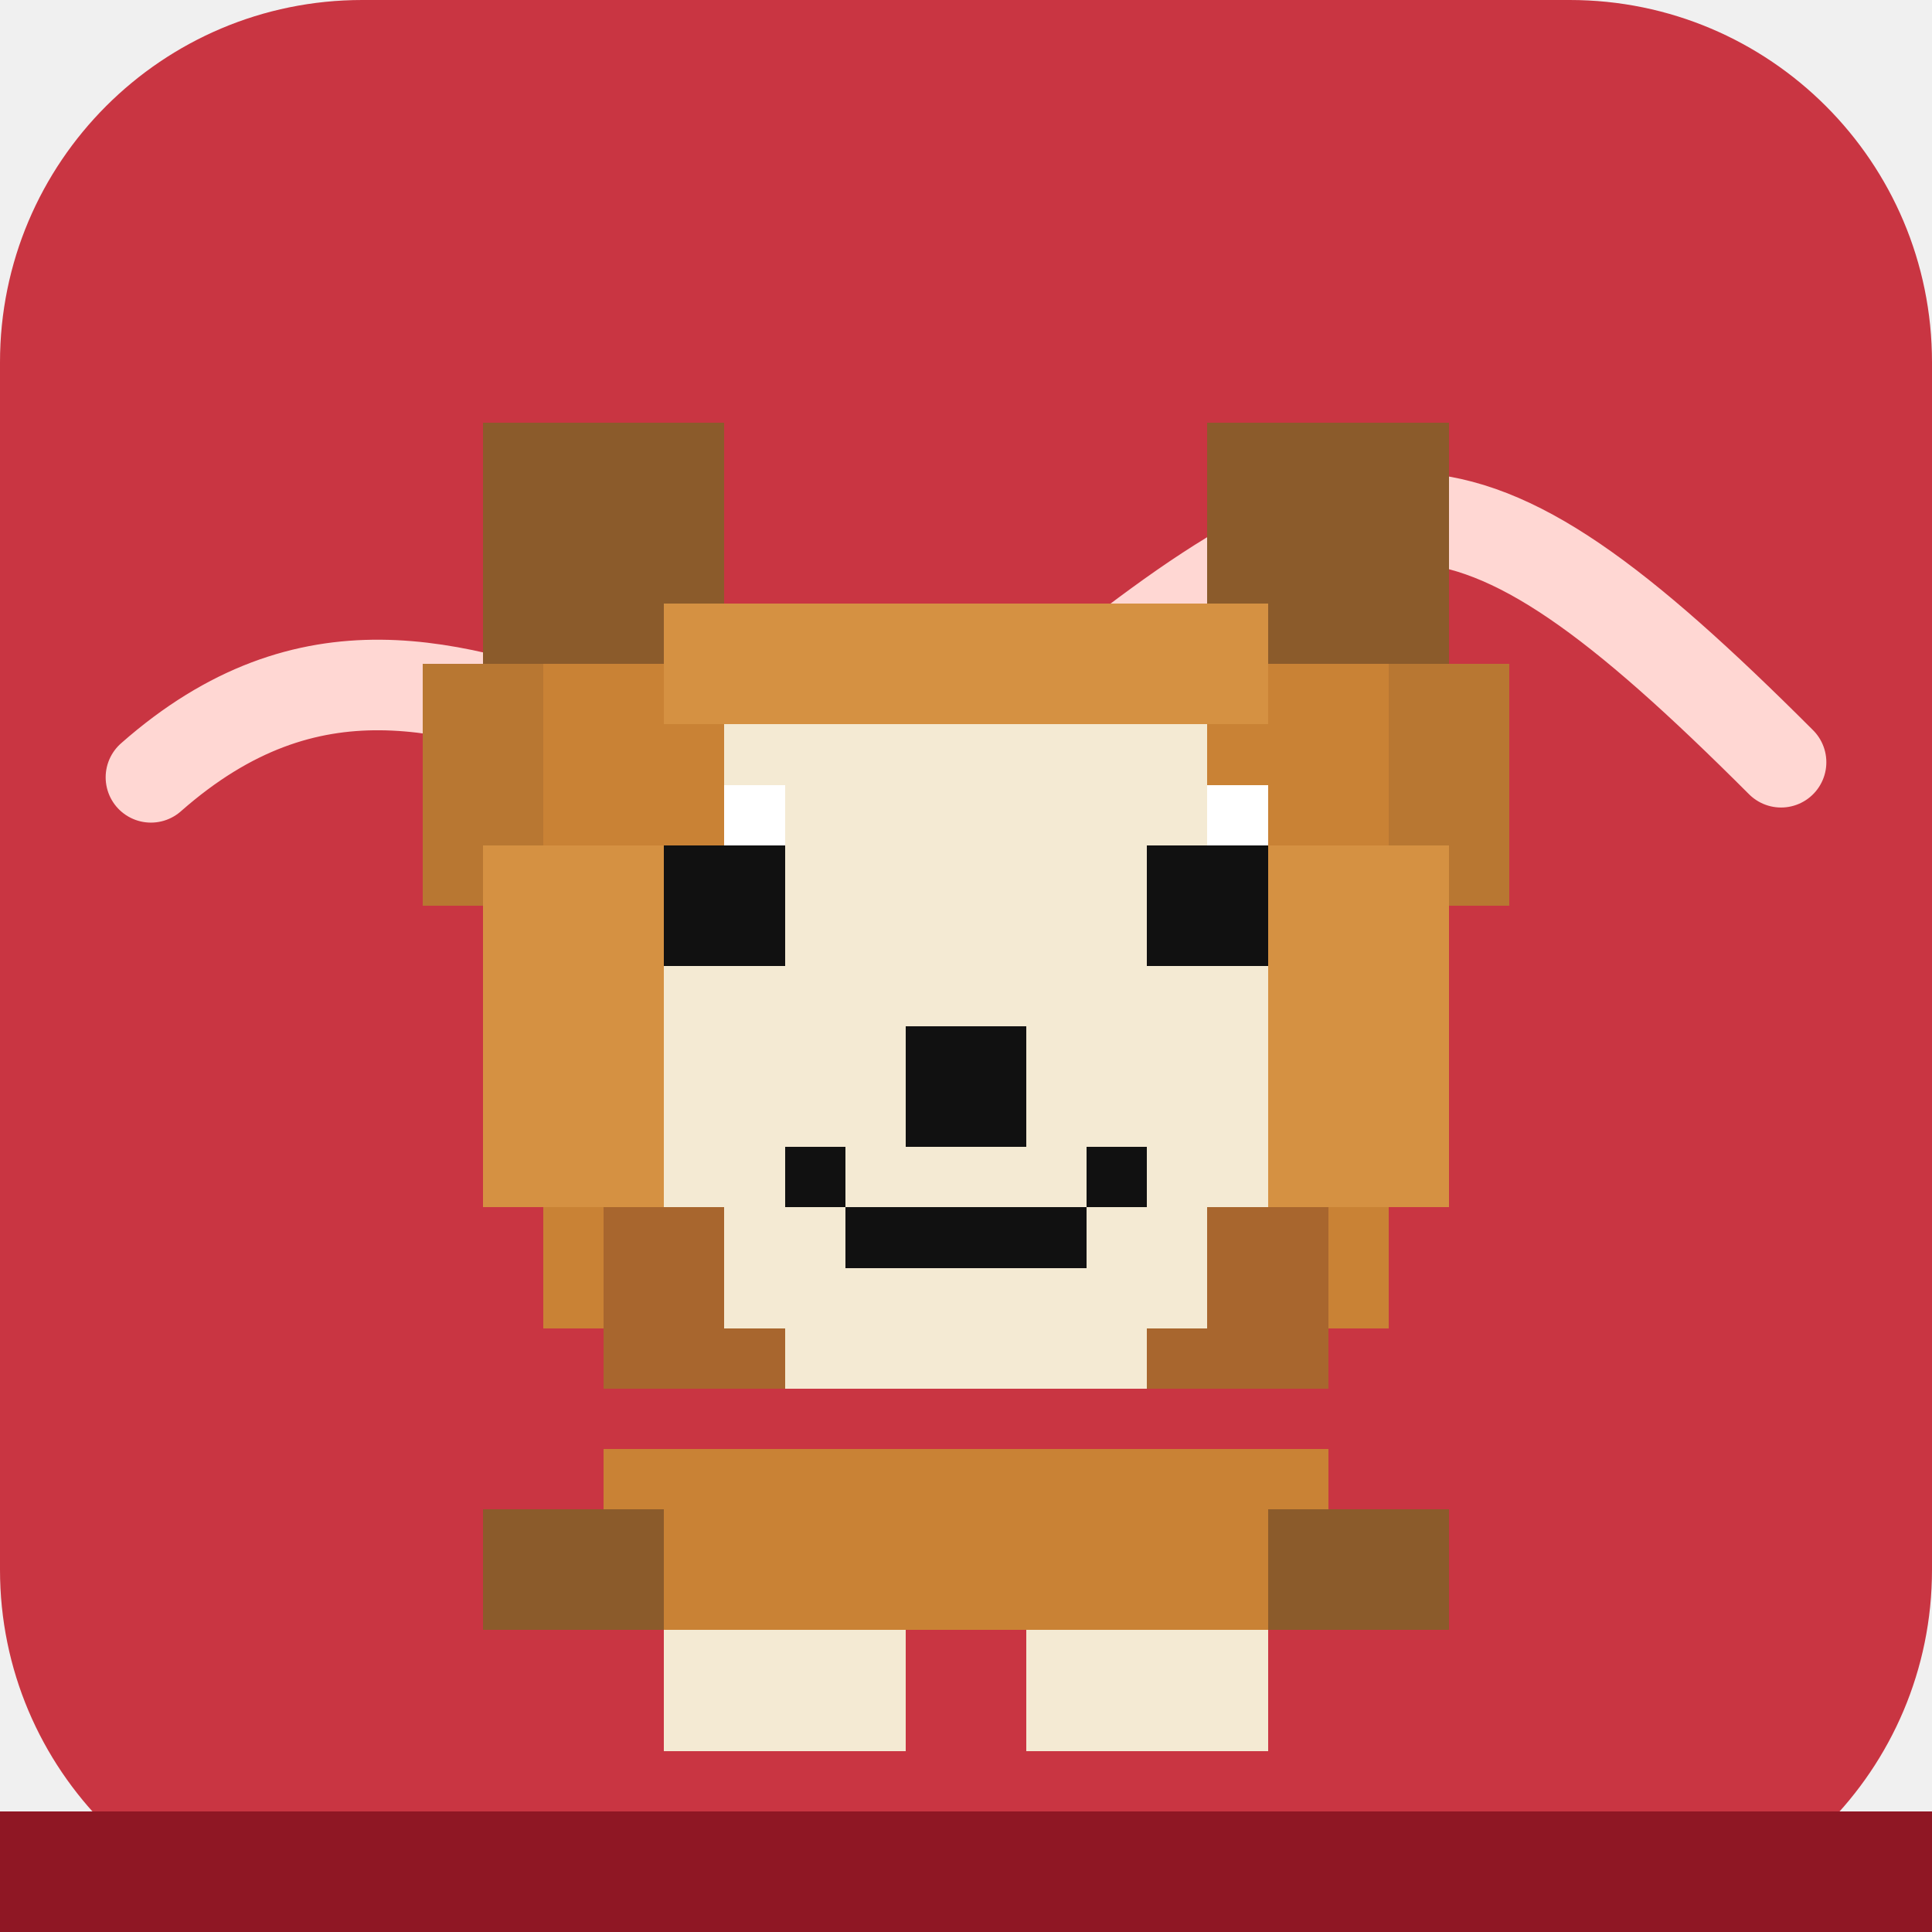
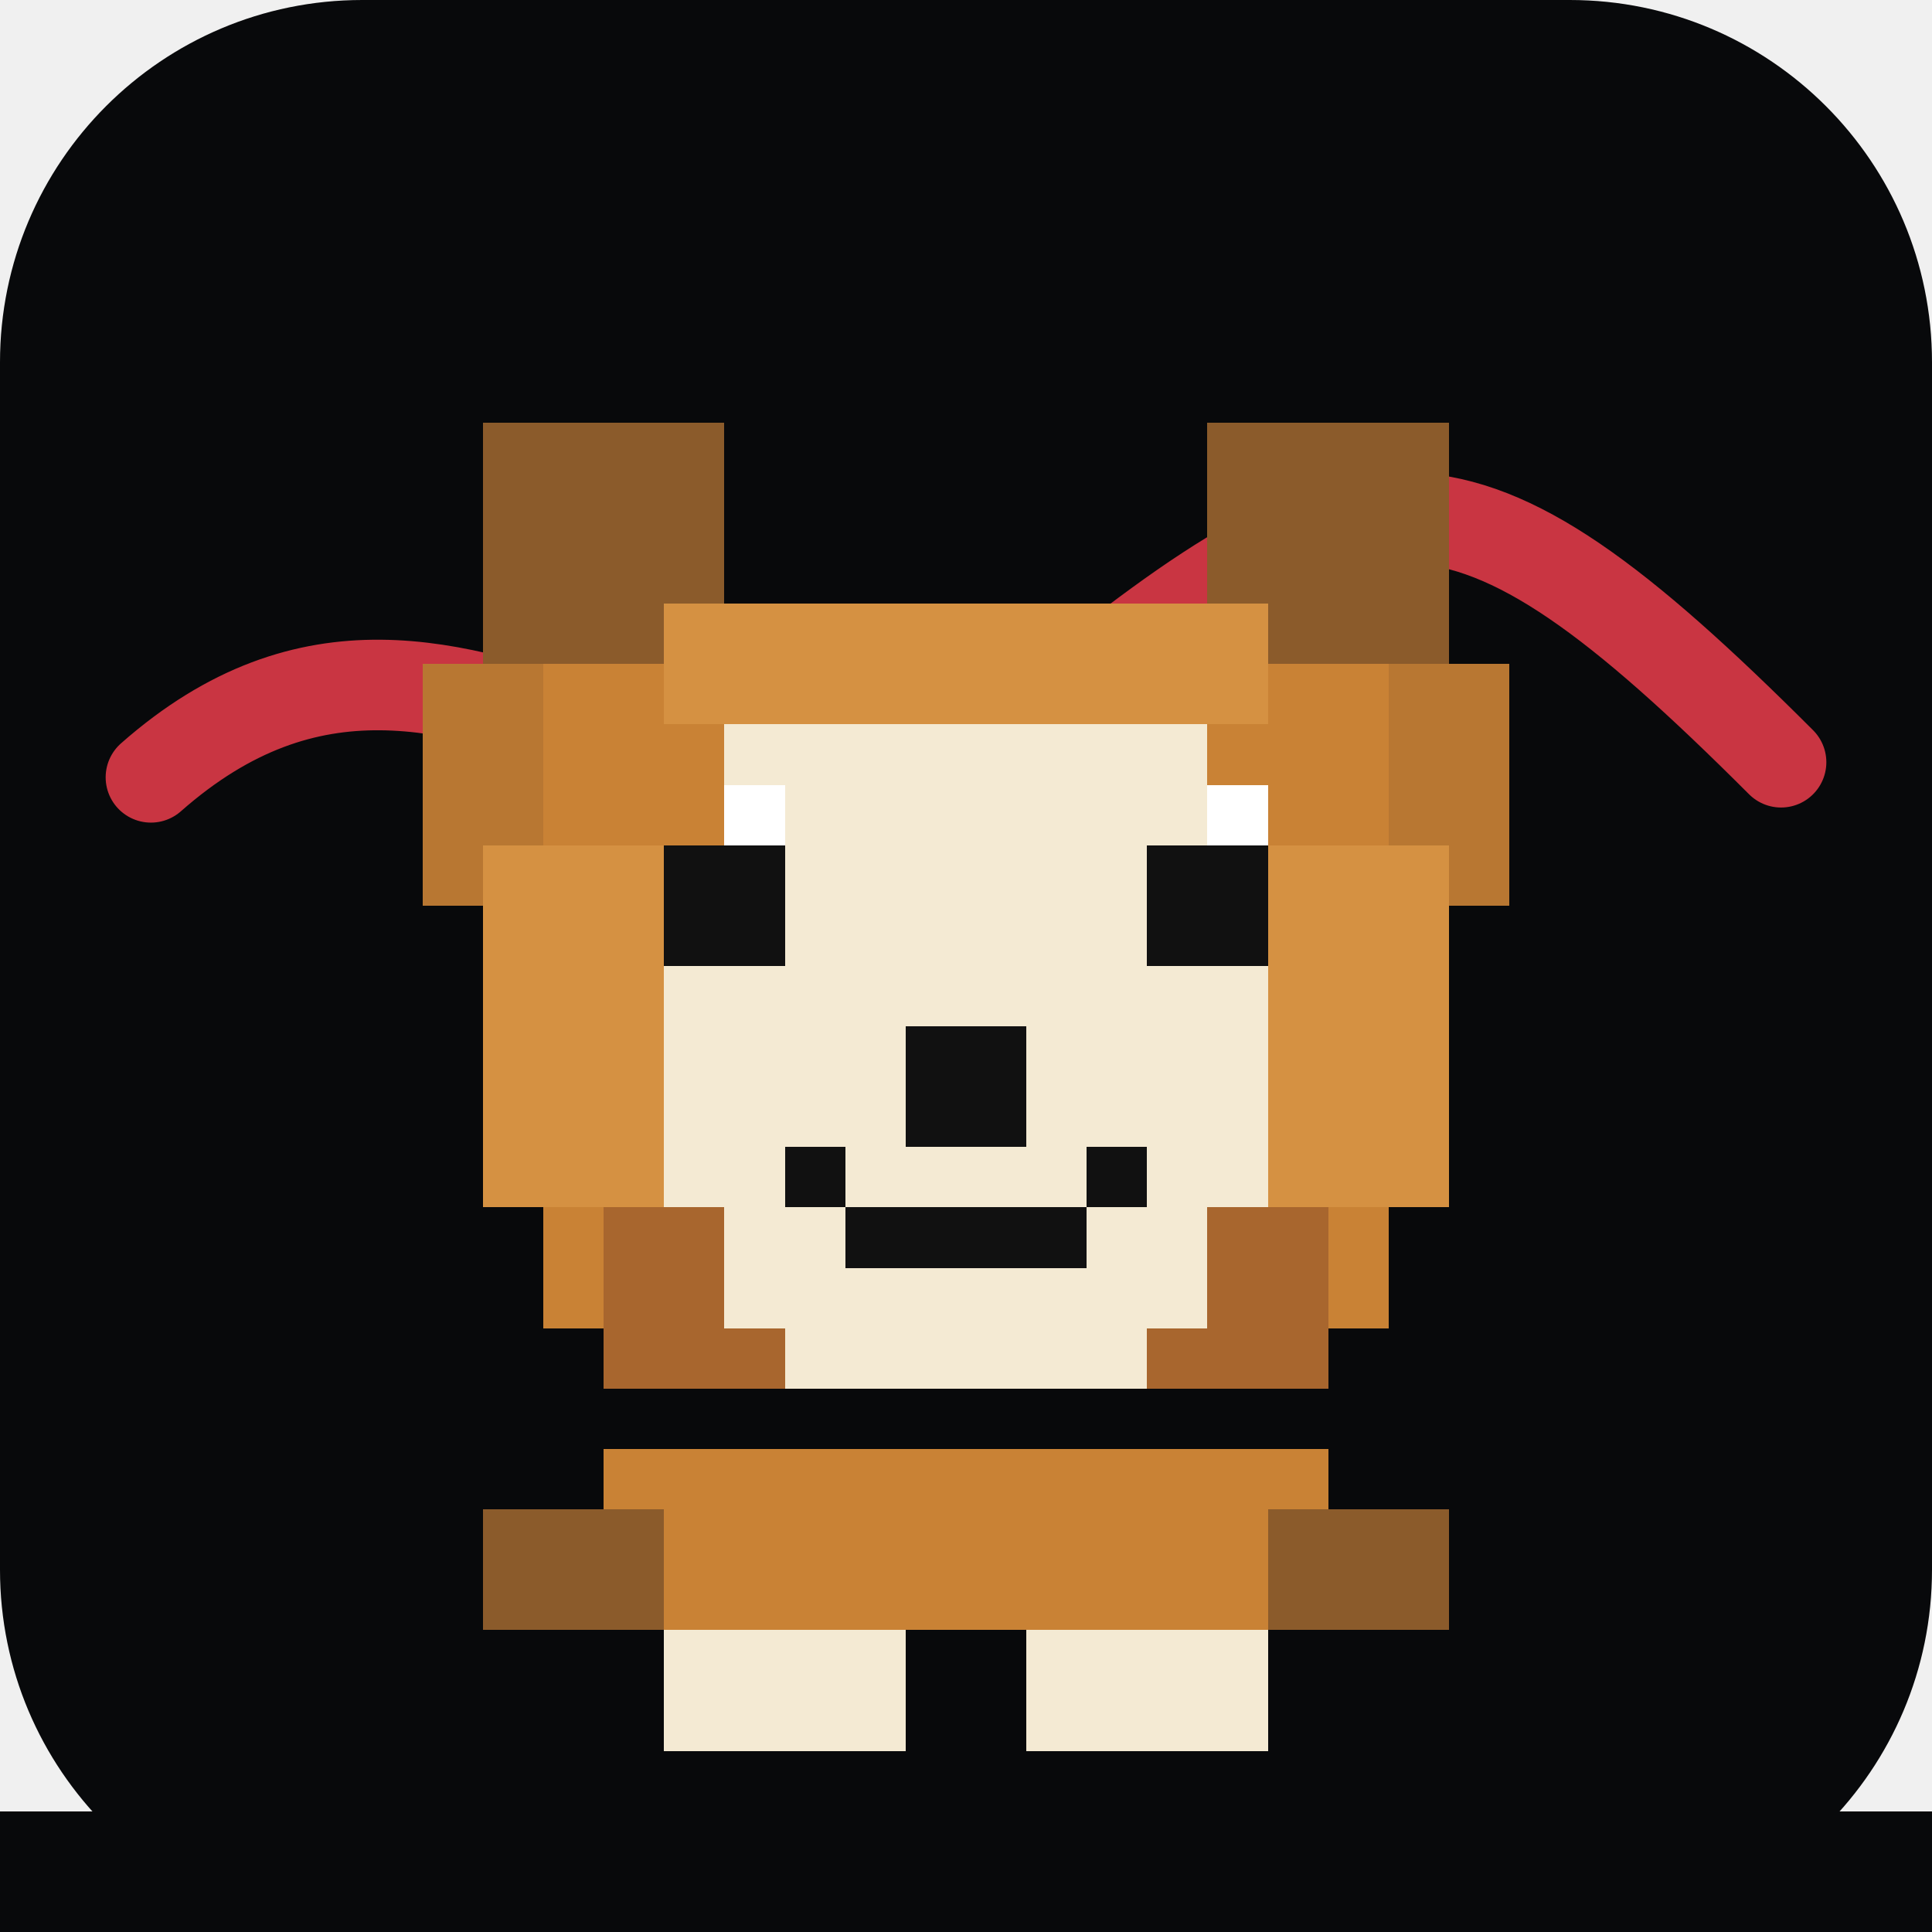
<svg xmlns="http://www.w3.org/2000/svg" width="512" height="512" viewBox="0 0 512 512" role="img" aria-labelledby="title desc">
-   <rect width="512" height="512" rx="96" fill="#c93542" />
-   <path d="M40 206 C124 132 194 256 278 188 S386 116 472 202" fill="none" stroke="#ffd7d3" stroke-width="24" stroke-linecap="round" />
+   <rect width="512" height="512" rx="96" fill="#08090b" />
+   <path d="M40 206 C124 132 194 256 278 188 S386 116 472 202" fill="none" stroke="#c93542" stroke-width="24" stroke-linecap="round" />
  <g shape-rendering="crispEdges">
    <rect x="128" y="112" width="64" height="64" fill="#8b5b2b" />
    <rect x="320" y="112" width="64" height="64" fill="#8b5b2b" />
    <rect x="112" y="176" width="80" height="64" fill="#b87732" />
    <rect x="320" y="176" width="80" height="64" fill="#b87732" />
    <rect x="144" y="176" width="224" height="176" fill="#c98235" />
    <rect x="176" y="160" width="160" height="32" fill="#d59142" />
    <rect x="128" y="224" width="256" height="96" fill="#d59142" />
    <rect x="160" y="320" width="192" height="48" fill="#a8662e" />
    <rect x="192" y="192" width="128" height="160" fill="#f4ead3" />
    <rect x="176" y="224" width="32" height="96" fill="#f4ead3" />
    <rect x="304" y="224" width="32" height="96" fill="#f4ead3" />
    <rect x="208" y="336" width="96" height="32" fill="#f4ead3" />
    <rect x="176" y="224" width="32" height="32" fill="#111" />
    <rect x="304" y="224" width="32" height="32" fill="#111" />
    <rect x="192" y="208" width="16" height="16" fill="#fff" />
    <rect x="320" y="208" width="16" height="16" fill="#fff" />
    <rect x="240" y="272" width="32" height="32" fill="#111" />
    <rect x="224" y="320" width="64" height="16" fill="#111" />
    <rect x="208" y="304" width="16" height="16" fill="#111" />
    <rect x="288" y="304" width="16" height="16" fill="#111" />
    <rect x="160" y="384" width="192" height="48" fill="#c98235" />
    <rect x="176" y="432" width="64" height="32" fill="#f4ead3" />
    <rect x="272" y="432" width="64" height="32" fill="#f4ead3" />
    <rect x="128" y="400" width="48" height="32" fill="#8b5b2b" />
    <rect x="336" y="400" width="48" height="32" fill="#8b5b2b" />
-     <rect x="0" y="480" width="512" height="32" fill="#8f1724" />
+     <rect x="0" y="480" width="512" height="32" fill="#08090b" />
  </g>
</svg>
